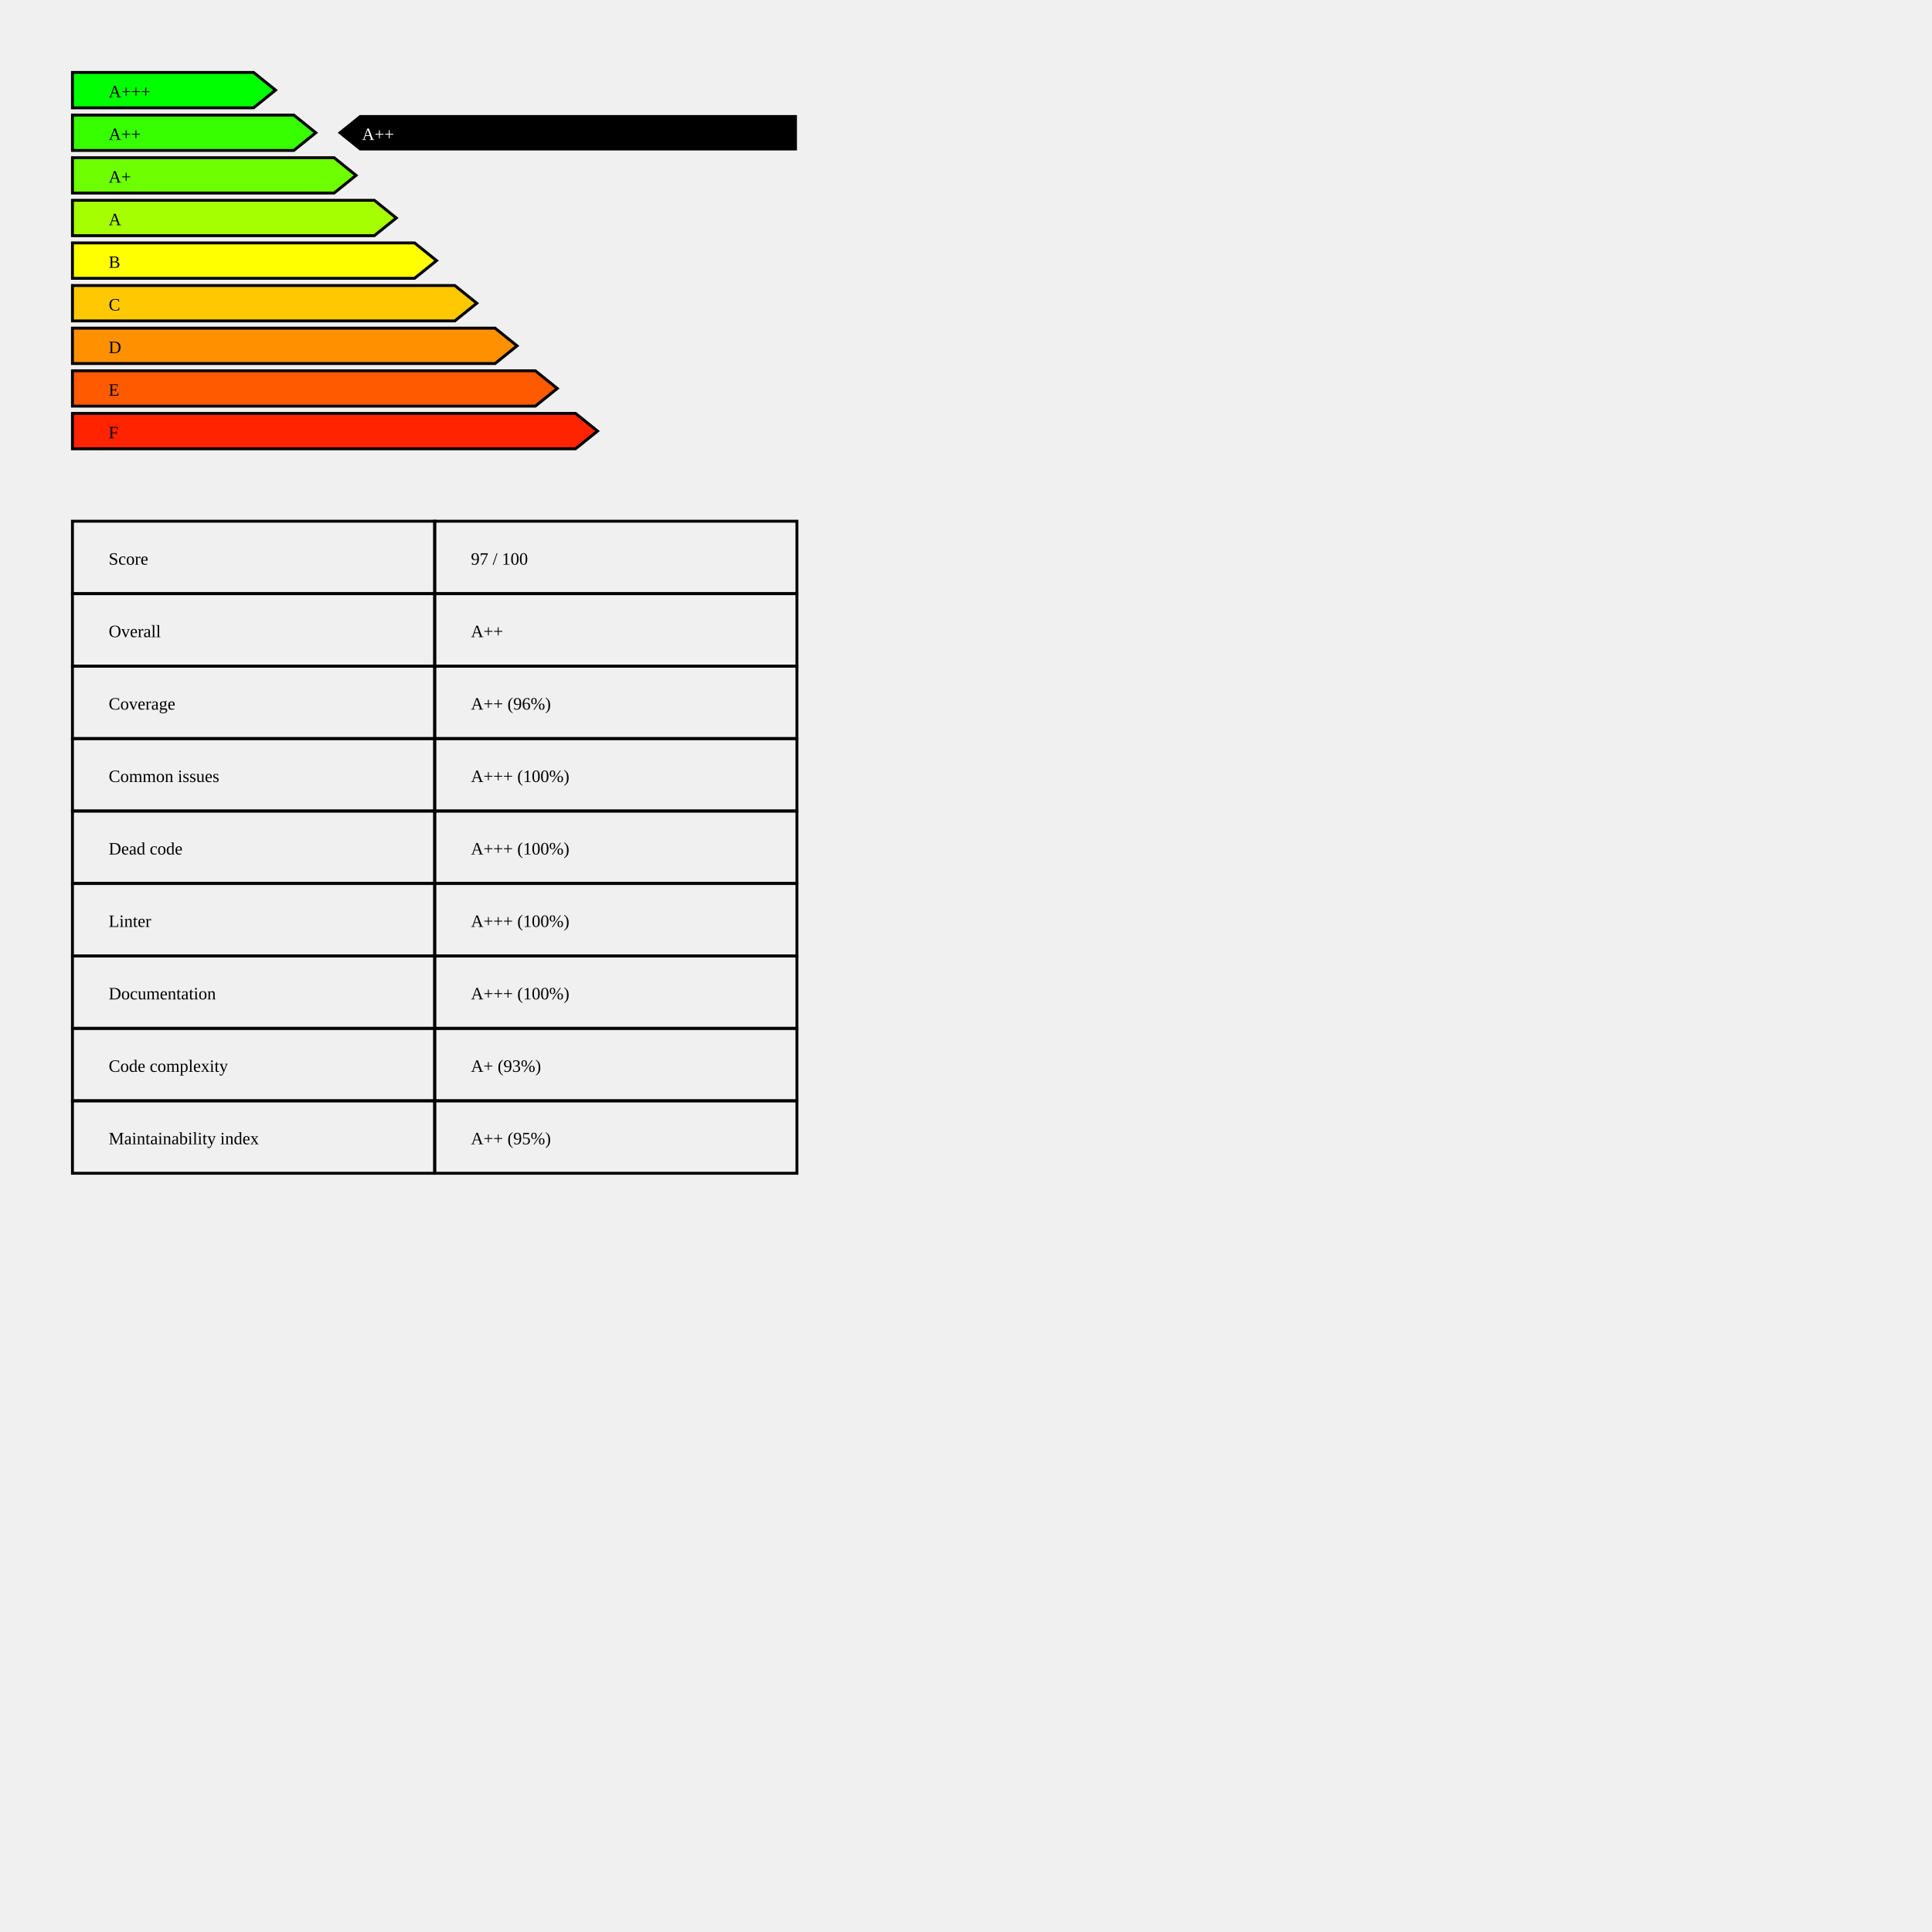
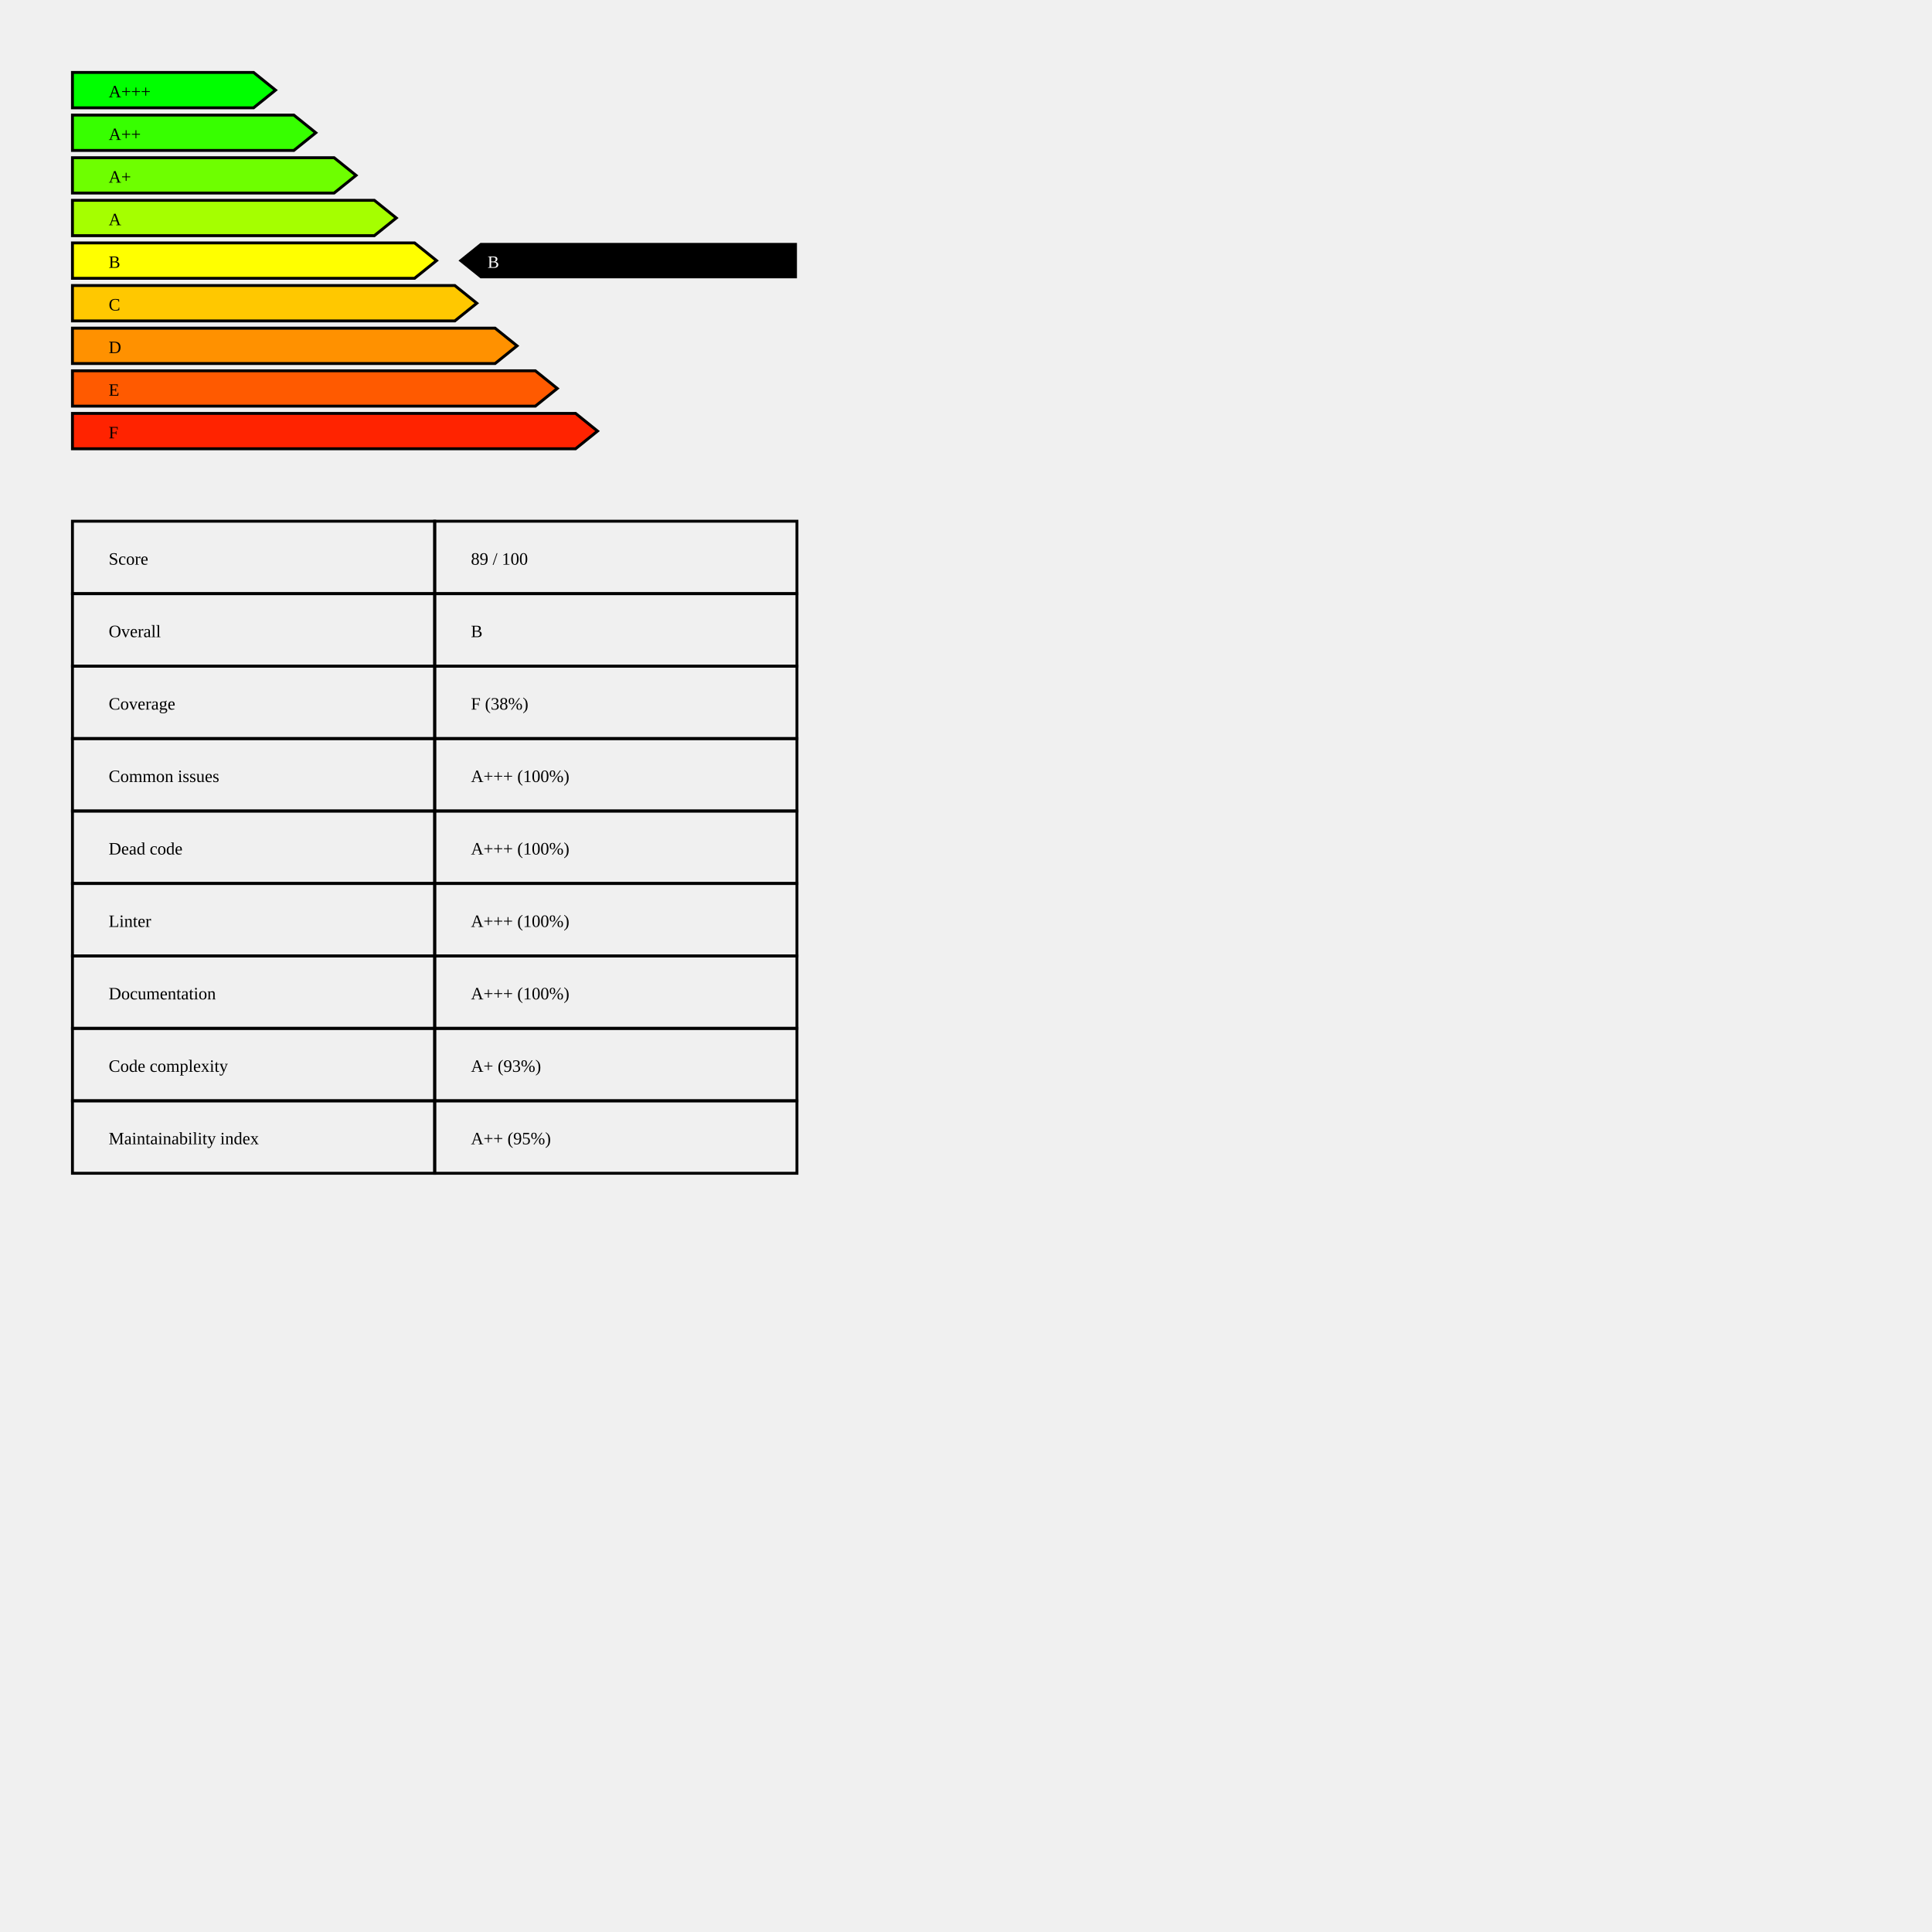
<svg xmlns="http://www.w3.org/2000/svg" baseProfile="full" height="1000pt" version="1.1" width="1000pt">
  <defs />
  <polygon points="50,50.0 175.0,50.0 190.152,62.206 175.0,74.412 50,74.412 50,50.0" style="fill:rgb(0 255 0);stroke:black;stroke-width:2;" />
  <text x="75.0" y="67.206">A+++</text>
  <polygon points="50,79.412 202.778,79.412 217.929,91.618 202.778,103.824 50,103.824 50,79.412" style="fill:rgb(55 255 0);stroke:black;stroke-width:2;" />
  <text x="75.0" y="96.618">A++</text>
  <polygon points="50,108.824 230.556,108.824 245.707,121.029 230.556,133.235 50,133.235 50,108.824" style="fill:rgb(110 255 0);stroke:black;stroke-width:2;" />
  <text x="75.0" y="126.029">A+</text>
  <polygon points="50,138.235 258.333,138.235 273.485,150.441 258.333,162.647 50,162.647 50,138.235" style="fill:rgb(165 255 0);stroke:black;stroke-width:2;" />
  <text x="75.0" y="155.441">A</text>
  <polygon points="50,167.647 286.111,167.647 301.263,179.853 286.111,192.059 50,192.059 50,167.647" style="fill:rgb(255 255 0);stroke:black;stroke-width:2;" />
  <text x="75.0" y="184.853">B</text>
  <polygon points="50,197.059 313.889,197.059 329.04,209.265 313.889,221.471 50,221.471 50,197.059" style="fill:rgb(255 200 0);stroke:black;stroke-width:2;" />
  <text x="75.0" y="214.265">C</text>
  <polygon points="50,226.471 341.667,226.471 356.818,238.676 341.667,250.882 50,250.882 50,226.471" style="fill:rgb(255 145 0);stroke:black;stroke-width:2;" />
  <text x="75.0" y="243.676">D</text>
  <polygon points="50,255.882 369.444,255.882 384.596,268.088 369.444,280.294 50,280.294 50,255.882" style="fill:rgb(255 90 0);stroke:black;stroke-width:2;" />
  <text x="75.0" y="273.088">E</text>
  <polygon points="50,285.294 397.222,285.294 412.374,297.5 397.222,309.706 50,309.706 50,285.294" style="fill:rgb(255 35 0);stroke:black;stroke-width:2;" />
  <text x="75.0" y="302.5">F</text>
-   <polygon points="248.232,79.412 233.081,91.618 248.232,103.824 550,103.824 550,79.412" style="fill:black;" />
-   <text fill="white" x="249.798" y="96.618">A++</text>
+   <polygon points="331.566,167.647 316.414,179.853 331.566,192.059 550,192.059 550,167.647" style="fill:black;" />
+   <text fill="white" x="336.465" y="184.853">B</text>
  <text x="75.0" y="389.706">Score</text>
-   <text x="325.0" y="389.706">97 / 100</text>
+   <text x="325.0" y="389.706">89 / 100</text>
  <polygon points="50,359.706 300,359.706 300,409.706 50,409.706 50,359.706" style="fill:none; stroke:black;stroke-width:2;" />
  <polygon points="300,359.706 550,359.706 550,409.706 300,409.706 300,359.706" style="fill:none; stroke:black;stroke-width:2;" />
  <text x="75.0" y="439.706">Overall</text>
-   <text x="325.0" y="439.706">A++</text>
+   <text x="325.0" y="439.706">B</text>
  <polygon points="50,409.706 300,409.706 300,459.706 50,459.706 50,409.706" style="fill:none; stroke:black;stroke-width:2;" />
  <polygon points="300,409.706 550,409.706 550,459.706 300,459.706 300,409.706" style="fill:none; stroke:black;stroke-width:2;" />
  <text x="75.0" y="489.706">Coverage</text>
-   <text x="325.0" y="489.706">A++  (96%)</text>
+   <text x="325.0" y="489.706">F  (38%)</text>
  <polygon points="50,459.706 300,459.706 300,509.706 50,509.706 50,459.706" style="fill:none; stroke:black;stroke-width:2;" />
  <polygon points="300,459.706 550,459.706 550,509.706 300,509.706 300,459.706" style="fill:none; stroke:black;stroke-width:2;" />
  <text x="75.0" y="539.706">Common issues</text>
  <text x="325.0" y="539.706">A+++  (100%)</text>
  <polygon points="50,509.706 300,509.706 300,559.706 50,559.706 50,509.706" style="fill:none; stroke:black;stroke-width:2;" />
  <polygon points="300,509.706 550,509.706 550,559.706 300,559.706 300,509.706" style="fill:none; stroke:black;stroke-width:2;" />
  <text x="75.0" y="589.706">Dead code</text>
  <text x="325.0" y="589.706">A+++  (100%)</text>
  <polygon points="50,559.706 300,559.706 300,609.706 50,609.706 50,559.706" style="fill:none; stroke:black;stroke-width:2;" />
  <polygon points="300,559.706 550,559.706 550,609.706 300,609.706 300,559.706" style="fill:none; stroke:black;stroke-width:2;" />
  <text x="75.0" y="639.706">Linter</text>
  <text x="325.0" y="639.706">A+++  (100%)</text>
  <polygon points="50,609.706 300,609.706 300,659.706 50,659.706 50,609.706" style="fill:none; stroke:black;stroke-width:2;" />
  <polygon points="300,609.706 550,609.706 550,659.706 300,659.706 300,609.706" style="fill:none; stroke:black;stroke-width:2;" />
  <text x="75.0" y="689.706">Documentation</text>
  <text x="325.0" y="689.706">A+++  (100%)</text>
  <polygon points="50,659.706 300,659.706 300,709.706 50,709.706 50,659.706" style="fill:none; stroke:black;stroke-width:2;" />
  <polygon points="300,659.706 550,659.706 550,709.706 300,709.706 300,659.706" style="fill:none; stroke:black;stroke-width:2;" />
  <text x="75.0" y="739.706">Code complexity</text>
  <text x="325.0" y="739.706">A+  (93%)</text>
  <polygon points="50,709.706 300,709.706 300,759.706 50,759.706 50,709.706" style="fill:none; stroke:black;stroke-width:2;" />
  <polygon points="300,709.706 550,709.706 550,759.706 300,759.706 300,709.706" style="fill:none; stroke:black;stroke-width:2;" />
  <text x="75.0" y="789.706">Maintainability index</text>
  <text x="325.0" y="789.706">A++  (95%)</text>
  <polygon points="50,759.706 300,759.706 300,809.706 50,809.706 50,759.706" style="fill:none; stroke:black;stroke-width:2;" />
  <polygon points="300,759.706 550,759.706 550,809.706 300,809.706 300,759.706" style="fill:none; stroke:black;stroke-width:2;" />
</svg>
